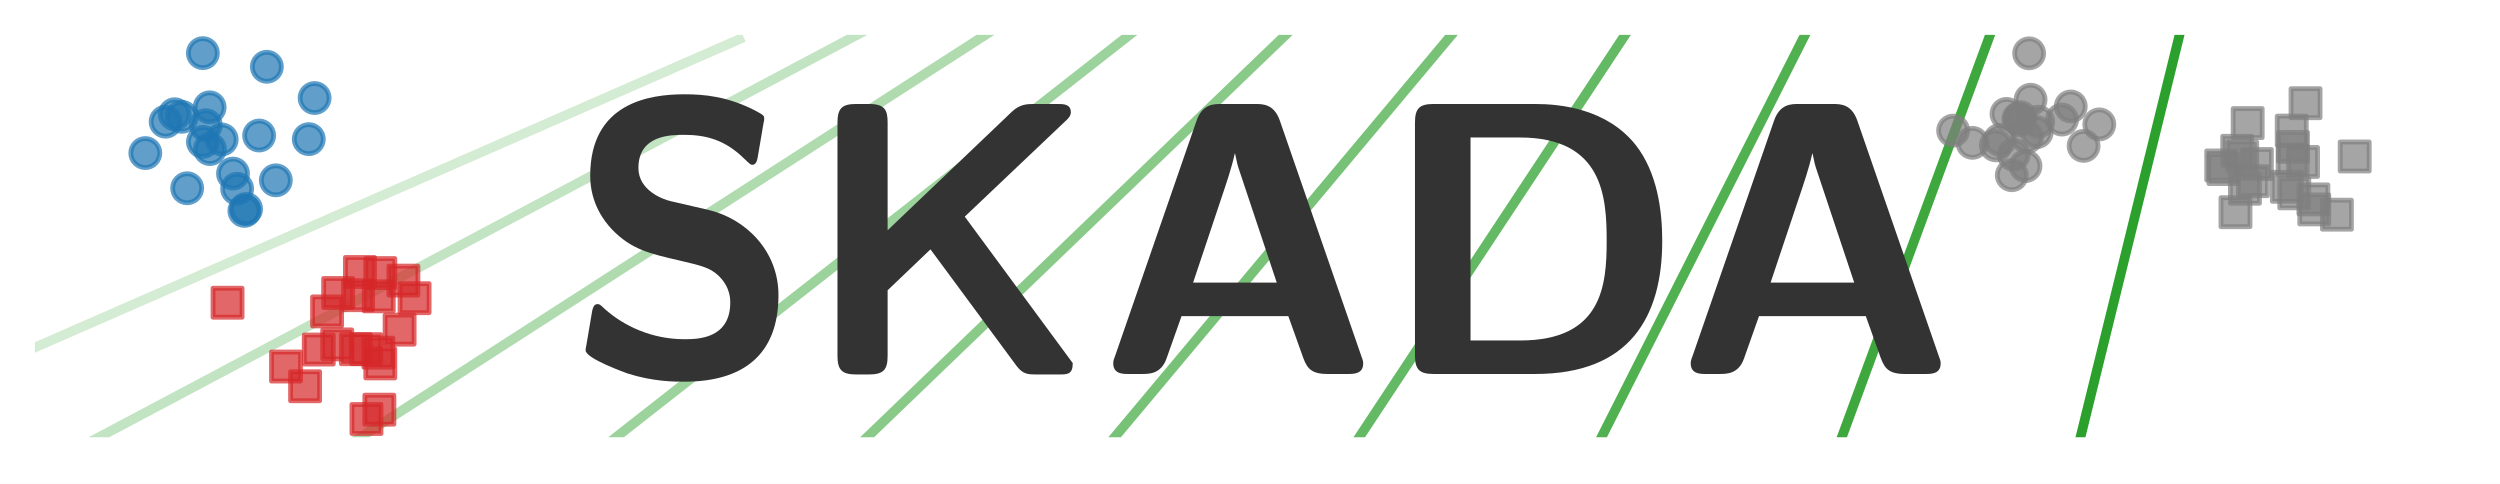
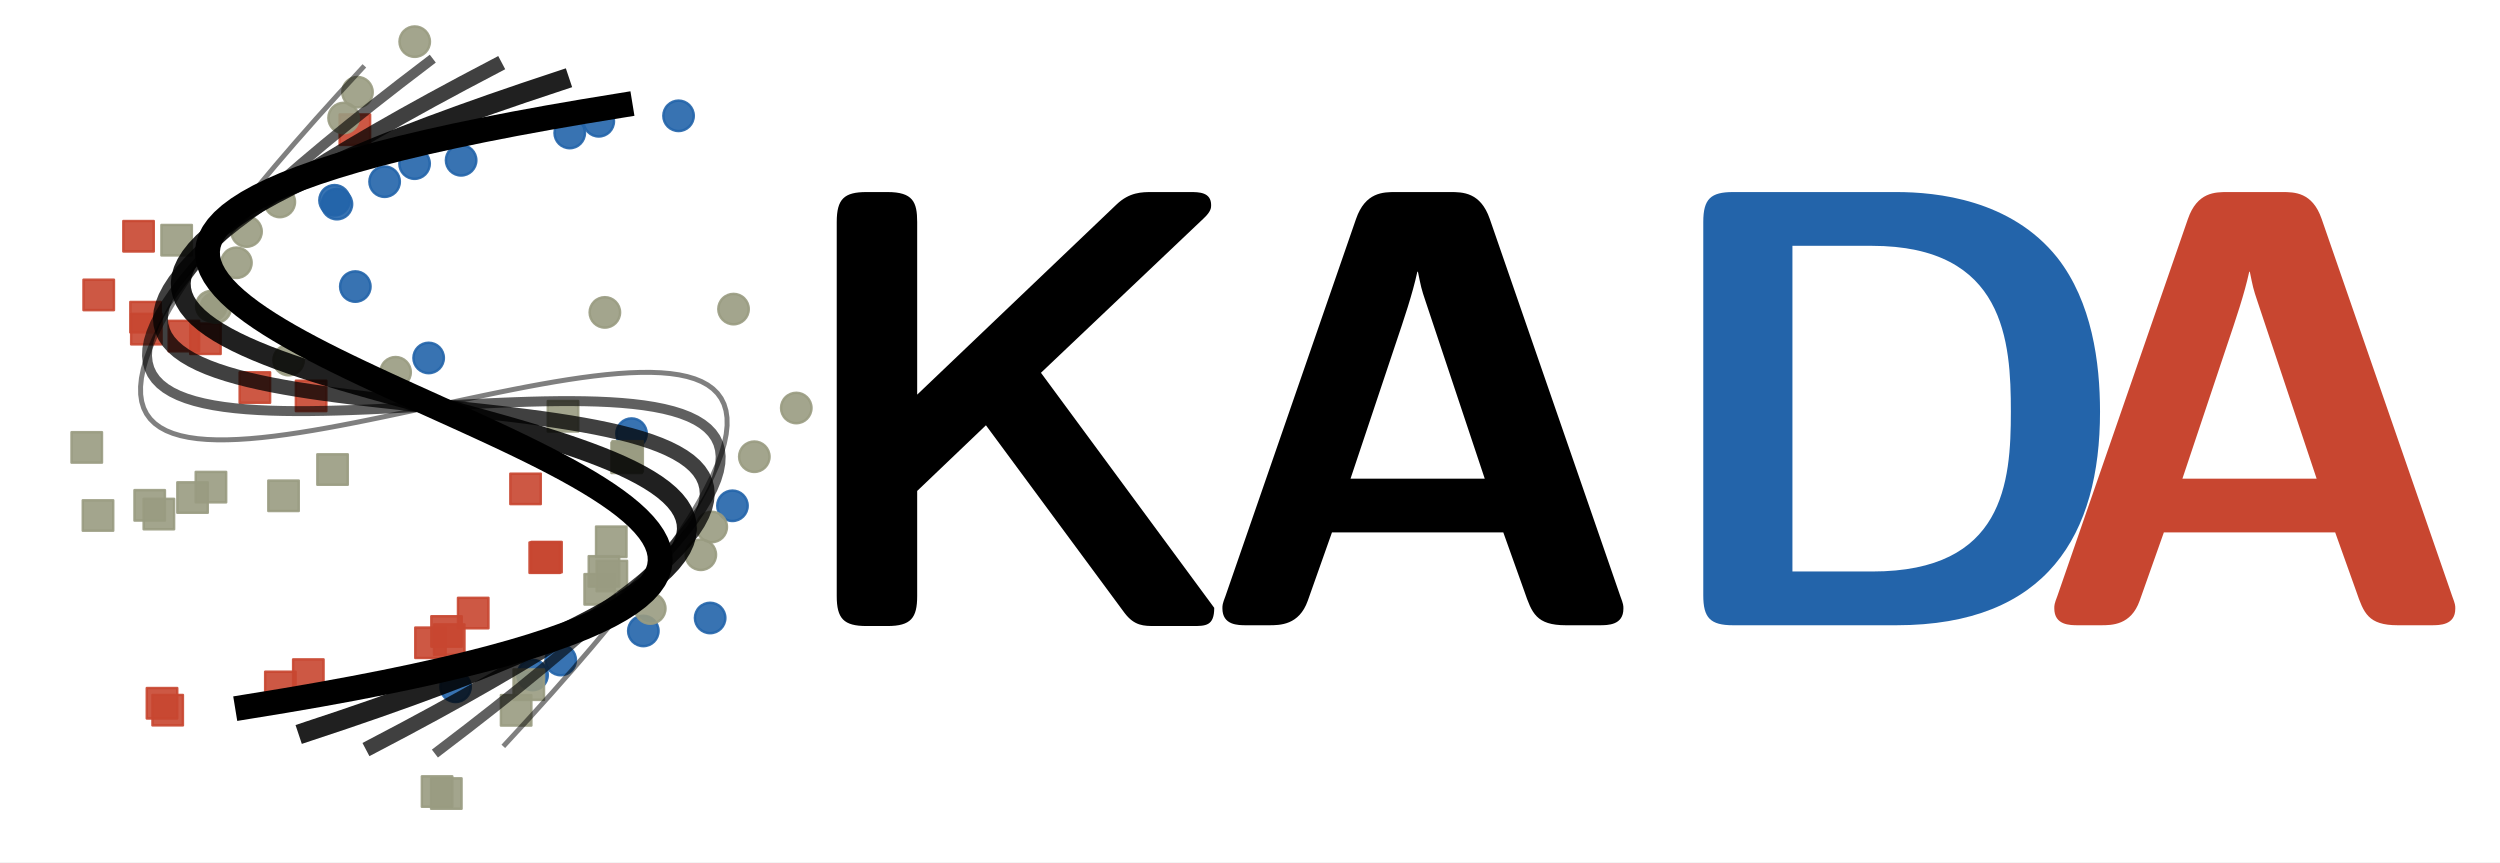
- <svg xmlns="http://www.w3.org/2000/svg" xmlns:xlink="http://www.w3.org/1999/xlink" width="516.6pt" height="99.981pt" viewBox="0 0 516.6 99.981" version="1.1">
+ <svg xmlns="http://www.w3.org/2000/svg" xmlns:xlink="http://www.w3.org/1999/xlink" width="1006.149pt" height="347.04pt" viewBox="0 0 1006.149 347.04" version="1.1">
  <defs>
    <style type="text/css">*{stroke-linejoin: round; stroke-linecap: butt}</style>
  </defs>
  <g id="figure_1">
    <g id="patch_1">
-       <path d="M 0 99.981  L 516.6 99.981  L 516.6 0  L 0 0  z " style="fill: #ffffff" />
+       <path d="M 0 347.04  L 1006.149 347.04  L 1006.149 -0  L 0 -0  z " style="fill: #ffffff" />
    </g>
    <g id="axes_1">
-       <g id="line2d_1">
-         <path d="M -1 75.394  L 152.779 8.109  " clip-path="url(#p224fd3ece6)" style="fill: none; stroke: #2ca02c; stroke-opacity: 0.2; stroke-width: 2; stroke-linecap: square" />
-       </g>
-       <g id="line2d_2">
-         <path d="M 13.978 93.782  L 190.937 -0.138  " clip-path="url(#p224fd3ece6)" style="fill: none; stroke: #2ca02c; stroke-opacity: 0.289; stroke-width: 2; stroke-linecap: square" />
-       </g>
-       <g id="line2d_3">
-         <path d="M 62.431 98.103  L 216.378 -1  " clip-path="url(#p224fd3ece6)" style="fill: none; stroke: #2ca02c; stroke-opacity: 0.378; stroke-width: 2; stroke-linecap: square" />
-       </g>
-       <g id="line2d_4">
-         <path d="M 113.732 100.981  L 243.87 -1  " clip-path="url(#p224fd3ece6)" style="fill: none; stroke: #2ca02c; stroke-opacity: 0.467; stroke-width: 2; stroke-linecap: square" />
-       </g>
-       <g id="line2d_5">
-         <path d="M 168.124 100.981  L 274.213 -1  " clip-path="url(#p224fd3ece6)" style="fill: none; stroke: #2ca02c; stroke-opacity: 0.556; stroke-width: 2; stroke-linecap: square" />
-       </g>
-       <g id="line2d_6">
-         <path d="M 221.426 100.981  L 306.812 -1  " clip-path="url(#p224fd3ece6)" style="fill: none; stroke: #2ca02c; stroke-opacity: 0.644; stroke-width: 2; stroke-linecap: square" />
-       </g>
-       <g id="line2d_7">
-         <path d="M 273.85 100.981  L 341.227 -1  " clip-path="url(#p224fd3ece6)" style="fill: none; stroke: #2ca02c; stroke-opacity: 0.733; stroke-width: 2; stroke-linecap: square" />
-       </g>
-       <g id="line2d_8">
-         <path d="M 325.557 100.981  L 377.125 -1  " clip-path="url(#p224fd3ece6)" style="fill: none; stroke: #2ca02c; stroke-opacity: 0.822; stroke-width: 2; stroke-linecap: square" />
-       </g>
-       <g id="line2d_9">
-         <path d="M 376.671 100.981  L 414.25 -1  " clip-path="url(#p224fd3ece6)" style="fill: none; stroke: #2ca02c; stroke-opacity: 0.911; stroke-width: 2; stroke-linecap: square" />
-       </g>
-       <g id="line2d_10">
-         <path d="M 427.289 100.981  L 452.401 -1  " clip-path="url(#p224fd3ece6)" style="fill: none; stroke: #2ca02c; stroke-width: 2; stroke-linecap: square" />
-       </g>
-       <g id="text_1">
-         <g style="fill: #333333" transform="translate(117.1024 77.27891)scale(0.8 -0.8)">
-           <defs>
-             <path id="CMSSBX10-53" d="M 1728 2867  C 1587 2899 1190 3049 1190 3418  C 1190 3968 1734 3968 1952 3968  C 2310 3968 2630 3884 2944 3574  C 3046 3477 3053 3471 3078 3471  C 3117 3471 3149 3490 3168 3587  L 3264 4152  C 3277 4203 3277 4216 3277 4236  C 3277 4288 3270 4295 3110 4380  C 2656 4608 2278 4641 1952 4641  C 1382 4641 390 4505 390 3290  C 390 2829 627 2531 749 2401  C 1075 2063 1376 1998 1875 1882  C 2234 1798 2374 1765 2515 1635  C 2579 1571 2714 1434 2714 1187  C 2714 577 2163 577 1952 577  C 1414 577 947 795 627 1083  C 550 1159 538 1159 512 1159  C 474 1159 442 1140 422 1042  L 326 476  C 314 424 314 411 314 392  C 314 255 979 21 1011 8  C 1440 -128 1786 -128 1952 -128  C 2912 -128 3514 305 3514 1308  C 3514 2033 2982 2576 2342 2725  L 1728 2867  z " transform="scale(0.015625)" />
-             <path id="CMSSBX10-4b" d="M 2694 2611  L 4378 4209  C 4454 4280 4454 4319 4454 4345  C 4454 4480 4326 4480 4237 4480  L 3846 4480  C 3738 4480 3610 4480 3475 4351  L 1414 2385  L 1414 4170  C 1414 4377 1370 4480 1107 4480  L 890 4480  C 659 4480 582 4409 582 4170  L 582 302  C 582 70 653 -8 890 -8  L 1107 -8  C 1350 -8 1414 76 1414 302  L 1414 1389  L 2125 2068  L 3558 128  C 3661 -8 3757 -8 3878 -8  L 4262 -8  C 4397 -8 4486 -8 4486 180  L 2694 2611  z " transform="scale(0.015625)" />
-             <path id="CMSSBX10-41" d="M 3034 4202  C 2938 4480 2752 4480 2624 4480  L 2061 4480  C 1933 4480 1747 4480 1651 4202  L 301 303  C 269 220 269 207 269 175  C 269 0 429 0 518 0  L 749 0  C 864 0 1062 0 1152 254  L 1402 960  L 3174 960  L 3392 350  C 3469 127 3514 0 3821 0  L 4166 0  C 4256 0 4416 0 4416 172  C 4416 204 4416 217 4384 301  L 3034 4202  z M 2054 2891  C 2150 3176 2234 3422 2285 3656  L 2291 3656  C 2323 3501 2323 3488 2374 3338  L 2982 1516  L 1594 1516  L 2054 2891  z " transform="scale(0.015625)" />
-             <path id="CMSSBX10-44" d="M 890 4480  C 659 4480 582 4409 582 4171  L 582 309  C 582 78 653 0 890 0  L 2579 0  C 4141 0 4685 942 4685 2208  C 4685 2718 4602 3344 4243 3802  C 3763 4403 2995 4480 2579 4480  L 890 4480  z M 1504 556  L 1504 3924  L 2323 3924  C 3706 3924 3763 2930 3763 2208  C 3763 1479 3693 556 2330 556  L 1504 556  z " transform="scale(0.015625)" />
-           </defs>
-           <use xlink:href="#CMSSBX10-53" transform="scale(0.996264)" />
-           <use xlink:href="#CMSSBX10-4b" transform="translate(60.88314 0)scale(0.996264)" />
-           <use xlink:href="#CMSSBX10-41" transform="translate(136.9871 0)scale(0.996264)" />
-           <use xlink:href="#CMSSBX10-44" transform="translate(210.0468 0)scale(0.996264)" />
-           <use xlink:href="#CMSSBX10-41" transform="translate(286.1508 0)scale(0.996264)" />
-         </g>
-       </g>
      <g id="PathCollection_1">
        <defs>
-           <path id="m14b30b8987" d="M 0 3  C 0.796 3 1.559 2.684 2.121 2.121  C 2.684 1.559 3 0.796 3 0  C 3 -0.796 2.684 -1.559 2.121 -2.121  C 1.559 -2.684 0.796 -3 0 -3  C -0.796 -3 -1.559 -2.684 -2.121 -2.121  C -2.684 -1.559 -3 -0.796 -3 0  C -3 0.796 -2.684 1.559 -2.121 2.121  C -1.559 2.684 -0.796 3 0 3  z " style="stroke: #1f77b4; stroke-opacity: 0.7" />
+           <path id="md5d56dd1e6" d="M 0 6.124  C 1.624 6.124 3.182 5.478 4.33 4.33  C 5.478 3.182 6.124 1.624 6.124 0  C 6.124 -1.624 5.478 -3.182 4.33 -4.33  C 3.182 -5.478 1.624 -6.124 0 -6.124  C -1.624 -6.124 -3.182 -5.478 -4.33 -4.33  C -5.478 -3.182 -6.124 -1.624 -6.124 0  C -6.124 1.624 -5.478 3.182 -4.33 4.33  C -3.182 5.478 -1.624 6.124 0 6.124  z " style="stroke: #2364aa; stroke-opacity: 0.9" />
        </defs>
-         <g clip-path="url(#p224fd3ece6)">
-           <use xlink:href="#m14b30b8987" x="53.547" y="28.003" style="fill: #1f77b4; fill-opacity: 0.7; stroke: #1f77b4; stroke-opacity: 0.7" />
-           <use xlink:href="#m14b30b8987" x="55.145" y="13.796" style="fill: #1f77b4; fill-opacity: 0.7; stroke: #1f77b4; stroke-opacity: 0.7" />
-           <use xlink:href="#m14b30b8987" x="45.81" y="28.823" style="fill: #1f77b4; fill-opacity: 0.7; stroke: #1f77b4; stroke-opacity: 0.7" />
-           <use xlink:href="#m14b30b8987" x="65.007" y="20.258" style="fill: #1f77b4; fill-opacity: 0.7; stroke: #1f77b4; stroke-opacity: 0.7" />
-           <use xlink:href="#m14b30b8987" x="43.318" y="22.181" style="fill: #1f77b4; fill-opacity: 0.7; stroke: #1f77b4; stroke-opacity: 0.7" />
-           <use xlink:href="#m14b30b8987" x="43.382" y="30.804" style="fill: #1f77b4; fill-opacity: 0.7; stroke: #1f77b4; stroke-opacity: 0.7" />
-           <use xlink:href="#m14b30b8987" x="50.85" y="43.184" style="fill: #1f77b4; fill-opacity: 0.7; stroke: #1f77b4; stroke-opacity: 0.7" />
-           <use xlink:href="#m14b30b8987" x="30.027" y="31.63" style="fill: #1f77b4; fill-opacity: 0.7; stroke: #1f77b4; stroke-opacity: 0.7" />
-           <use xlink:href="#m14b30b8987" x="37.566" y="24.134" style="fill: #1f77b4; fill-opacity: 0.7; stroke: #1f77b4; stroke-opacity: 0.7" />
-           <use xlink:href="#m14b30b8987" x="38.676" y="38.899" style="fill: #1f77b4; fill-opacity: 0.7; stroke: #1f77b4; stroke-opacity: 0.7" />
-           <use xlink:href="#m14b30b8987" x="63.805" y="28.752" style="fill: #1f77b4; fill-opacity: 0.7; stroke: #1f77b4; stroke-opacity: 0.7" />
-           <use xlink:href="#m14b30b8987" x="49.003" y="39.006" style="fill: #1f77b4; fill-opacity: 0.7; stroke: #1f77b4; stroke-opacity: 0.7" />
-           <use xlink:href="#m14b30b8987" x="42.525" y="25.872" style="fill: #1f77b4; fill-opacity: 0.7; stroke: #1f77b4; stroke-opacity: 0.7" />
-           <use xlink:href="#m14b30b8987" x="36.103" y="23.608" style="fill: #1f77b4; fill-opacity: 0.7; stroke: #1f77b4; stroke-opacity: 0.7" />
-           <use xlink:href="#m14b30b8987" x="41.93" y="29.316" style="fill: #1f77b4; fill-opacity: 0.7; stroke: #1f77b4; stroke-opacity: 0.7" />
-           <use xlink:href="#m14b30b8987" x="41.918" y="10.98" style="fill: #1f77b4; fill-opacity: 0.7; stroke: #1f77b4; stroke-opacity: 0.7" />
-           <use xlink:href="#m14b30b8987" x="48.146" y="35.867" style="fill: #1f77b4; fill-opacity: 0.7; stroke: #1f77b4; stroke-opacity: 0.7" />
-           <use xlink:href="#m14b30b8987" x="56.997" y="37.262" style="fill: #1f77b4; fill-opacity: 0.7; stroke: #1f77b4; stroke-opacity: 0.7" />
-           <use xlink:href="#m14b30b8987" x="50.5" y="43.58" style="fill: #1f77b4; fill-opacity: 0.7; stroke: #1f77b4; stroke-opacity: 0.7" />
-           <use xlink:href="#m14b30b8987" x="34.227" y="25.137" style="fill: #1f77b4; fill-opacity: 0.7; stroke: #1f77b4; stroke-opacity: 0.7" />
+         <g clip-path="url(#pbecadaec3a)">
+           <use xlink:href="#md5d56dd1e6" x="254.164" y="174.51" style="fill: #2364aa; fill-opacity: 0.9; stroke: #2364aa; stroke-opacity: 0.9" />
+           <use xlink:href="#md5d56dd1e6" x="134.634" y="80.598" style="fill: #2364aa; fill-opacity: 0.9; stroke: #2364aa; stroke-opacity: 0.9" />
+           <use xlink:href="#md5d56dd1e6" x="258.913" y="253.927" style="fill: #2364aa; fill-opacity: 0.9; stroke: #2364aa; stroke-opacity: 0.9" />
+           <use xlink:href="#md5d56dd1e6" x="166.848" y="65.862" style="fill: #2364aa; fill-opacity: 0.9; stroke: #2364aa; stroke-opacity: 0.9" />
+           <use xlink:href="#md5d56dd1e6" x="185.576" y="64.515" style="fill: #2364aa; fill-opacity: 0.9; stroke: #2364aa; stroke-opacity: 0.9" />
+           <use xlink:href="#md5d56dd1e6" x="142.999" y="115.324" style="fill: #2364aa; fill-opacity: 0.9; stroke: #2364aa; stroke-opacity: 0.9" />
+           <use xlink:href="#md5d56dd1e6" x="285.797" y="248.71" style="fill: #2364aa; fill-opacity: 0.9; stroke: #2364aa; stroke-opacity: 0.9" />
+           <use xlink:href="#md5d56dd1e6" x="172.512" y="144.06" style="fill: #2364aa; fill-opacity: 0.9; stroke: #2364aa; stroke-opacity: 0.9" />
+           <use xlink:href="#md5d56dd1e6" x="273.09" y="46.608" style="fill: #2364aa; fill-opacity: 0.9; stroke: #2364aa; stroke-opacity: 0.9" />
+           <use xlink:href="#md5d56dd1e6" x="229.292" y="53.529" style="fill: #2364aa; fill-opacity: 0.9; stroke: #2364aa; stroke-opacity: 0.9" />
+           <use xlink:href="#md5d56dd1e6" x="135.593" y="82.145" style="fill: #2364aa; fill-opacity: 0.9; stroke: #2364aa; stroke-opacity: 0.9" />
+           <use xlink:href="#md5d56dd1e6" x="183.348" y="276.416" style="fill: #2364aa; fill-opacity: 0.9; stroke: #2364aa; stroke-opacity: 0.9" />
+           <use xlink:href="#md5d56dd1e6" x="240.973" y="48.814" style="fill: #2364aa; fill-opacity: 0.9; stroke: #2364aa; stroke-opacity: 0.9" />
+           <use xlink:href="#md5d56dd1e6" x="214.335" y="271.657" style="fill: #2364aa; fill-opacity: 0.9; stroke: #2364aa; stroke-opacity: 0.9" />
+           <use xlink:href="#md5d56dd1e6" x="225.659" y="265.64" style="fill: #2364aa; fill-opacity: 0.9; stroke: #2364aa; stroke-opacity: 0.9" />
+           <use xlink:href="#md5d56dd1e6" x="294.781" y="203.558" style="fill: #2364aa; fill-opacity: 0.9; stroke: #2364aa; stroke-opacity: 0.9" />
+           <use xlink:href="#md5d56dd1e6" x="154.789" y="73.12" style="fill: #2364aa; fill-opacity: 0.9; stroke: #2364aa; stroke-opacity: 0.9" />
        </g>
      </g>
      <g id="PathCollection_2">
        <defs>
-           <path id="md4b9a4b185" d="M -3 3  L 3 3  L 3 -3  L -3 -3  z " style="stroke: #d62728; stroke-opacity: 0.7" />
+           <path id="m86bb029860" d="M -6.124 6.124  L 6.124 6.124  L 6.124 -6.124  L -6.124 -6.124  z " style="stroke: #c84630; stroke-opacity: 0.9" />
        </defs>
-         <g clip-path="url(#p224fd3ece6)">
-           <use xlink:href="#md4b9a4b185" x="82.573" y="68.116" style="fill: #d62728; fill-opacity: 0.7; stroke: #d62728; stroke-opacity: 0.7" />
-           <use xlink:href="#md4b9a4b185" x="73.531" y="72.157" style="fill: #d62728; fill-opacity: 0.7; stroke: #d62728; stroke-opacity: 0.7" />
-           <use xlink:href="#md4b9a4b185" x="59.103" y="75.738" style="fill: #d62728; fill-opacity: 0.7; stroke: #d62728; stroke-opacity: 0.7" />
-           <use xlink:href="#md4b9a4b185" x="69.879" y="60.541" style="fill: #d62728; fill-opacity: 0.7; stroke: #d62728; stroke-opacity: 0.7" />
-           <use xlink:href="#md4b9a4b185" x="78.393" y="84.66" style="fill: #d62728; fill-opacity: 0.7; stroke: #d62728; stroke-opacity: 0.7" />
-           <use xlink:href="#md4b9a4b185" x="78.186" y="72.875" style="fill: #d62728; fill-opacity: 0.7; stroke: #d62728; stroke-opacity: 0.7" />
-           <use xlink:href="#md4b9a4b185" x="67.589" y="64.351" style="fill: #d62728; fill-opacity: 0.7; stroke: #d62728; stroke-opacity: 0.7" />
-           <use xlink:href="#md4b9a4b185" x="85.67" y="61.617" style="fill: #d62728; fill-opacity: 0.7; stroke: #d62728; stroke-opacity: 0.7" />
-           <use xlink:href="#md4b9a4b185" x="65.871" y="72.226" style="fill: #d62728; fill-opacity: 0.7; stroke: #d62728; stroke-opacity: 0.7" />
-           <use xlink:href="#md4b9a4b185" x="78.262" y="61.239" style="fill: #d62728; fill-opacity: 0.7; stroke: #d62728; stroke-opacity: 0.7" />
-           <use xlink:href="#md4b9a4b185" x="69.683" y="71.17" style="fill: #d62728; fill-opacity: 0.7; stroke: #d62728; stroke-opacity: 0.7" />
-           <use xlink:href="#md4b9a4b185" x="63.043" y="79.812" style="fill: #d62728; fill-opacity: 0.7; stroke: #d62728; stroke-opacity: 0.7" />
-           <use xlink:href="#md4b9a4b185" x="83.357" y="57.983" style="fill: #d62728; fill-opacity: 0.7; stroke: #d62728; stroke-opacity: 0.7" />
-           <use xlink:href="#md4b9a4b185" x="73.993" y="61" style="fill: #d62728; fill-opacity: 0.7; stroke: #d62728; stroke-opacity: 0.7" />
-           <use xlink:href="#md4b9a4b185" x="78.584" y="75.099" style="fill: #d62728; fill-opacity: 0.7; stroke: #d62728; stroke-opacity: 0.7" />
-           <use xlink:href="#md4b9a4b185" x="78.581" y="56.428" style="fill: #d62728; fill-opacity: 0.7; stroke: #d62728; stroke-opacity: 0.7" />
-           <use xlink:href="#md4b9a4b185" x="74.376" y="56.201" style="fill: #d62728; fill-opacity: 0.7; stroke: #d62728; stroke-opacity: 0.7" />
-           <use xlink:href="#md4b9a4b185" x="47.021" y="62.553" style="fill: #d62728; fill-opacity: 0.7; stroke: #d62728; stroke-opacity: 0.7" />
-           <use xlink:href="#md4b9a4b185" x="75.677" y="72.139" style="fill: #d62728; fill-opacity: 0.7; stroke: #d62728; stroke-opacity: 0.7" />
-           <use xlink:href="#md4b9a4b185" x="75.727" y="86.58" style="fill: #d62728; fill-opacity: 0.7; stroke: #d62728; stroke-opacity: 0.7" />
+         <g clip-path="url(#pbecadaec3a)">
+           <use xlink:href="#m86bb029860" x="74.019" y="135.253" style="fill: #c84630; fill-opacity: 0.9; stroke: #c84630; stroke-opacity: 0.9" />
+           <use xlink:href="#m86bb029860" x="82.676" y="136.339" style="fill: #c84630; fill-opacity: 0.9; stroke: #c84630; stroke-opacity: 0.9" />
+           <use xlink:href="#m86bb029860" x="173.254" y="258.686" style="fill: #c84630; fill-opacity: 0.9; stroke: #c84630; stroke-opacity: 0.9" />
+           <use xlink:href="#m86bb029860" x="219.944" y="224.227" style="fill: #c84630; fill-opacity: 0.9; stroke: #c84630; stroke-opacity: 0.9" />
+           <use xlink:href="#m86bb029860" x="55.758" y="95.08" style="fill: #c84630; fill-opacity: 0.9; stroke: #c84630; stroke-opacity: 0.9" />
+           <use xlink:href="#m86bb029860" x="65.202" y="283.034" style="fill: #c84630; fill-opacity: 0.9; stroke: #c84630; stroke-opacity: 0.9" />
+           <use xlink:href="#m86bb029860" x="112.842" y="276.467" style="fill: #c84630; fill-opacity: 0.9; stroke: #c84630; stroke-opacity: 0.9" />
+           <use xlink:href="#m86bb029860" x="211.513" y="196.759" style="fill: #c84630; fill-opacity: 0.9; stroke: #c84630; stroke-opacity: 0.9" />
+           <use xlink:href="#m86bb029860" x="39.728" y="118.694" style="fill: #c84630; fill-opacity: 0.9; stroke: #c84630; stroke-opacity: 0.9" />
+           <use xlink:href="#m86bb029860" x="219.236" y="224.439" style="fill: #c84630; fill-opacity: 0.9; stroke: #c84630; stroke-opacity: 0.9" />
+           <use xlink:href="#m86bb029860" x="102.577" y="155.968" style="fill: #c84630; fill-opacity: 0.9; stroke: #c84630; stroke-opacity: 0.9" />
+           <use xlink:href="#m86bb029860" x="58.575" y="127.648" style="fill: #c84630; fill-opacity: 0.9; stroke: #c84630; stroke-opacity: 0.9" />
+           <use xlink:href="#m86bb029860" x="190.448" y="246.728" style="fill: #c84630; fill-opacity: 0.9; stroke: #c84630; stroke-opacity: 0.9" />
+           <use xlink:href="#m86bb029860" x="179.714" y="254.139" style="fill: #c84630; fill-opacity: 0.9; stroke: #c84630; stroke-opacity: 0.9" />
+           <use xlink:href="#m86bb029860" x="180.806" y="257.421" style="fill: #c84630; fill-opacity: 0.9; stroke: #c84630; stroke-opacity: 0.9" />
+           <use xlink:href="#m86bb029860" x="58.912" y="132.472" style="fill: #c84630; fill-opacity: 0.9; stroke: #c84630; stroke-opacity: 0.9" />
+           <use xlink:href="#m86bb029860" x="125.205" y="159.332" style="fill: #c84630; fill-opacity: 0.9; stroke: #c84630; stroke-opacity: 0.9" />
+           <use xlink:href="#m86bb029860" x="67.484" y="285.813" style="fill: #c84630; fill-opacity: 0.9; stroke: #c84630; stroke-opacity: 0.9" />
+           <use xlink:href="#m86bb029860" x="142.823" y="52.191" style="fill: #c84630; fill-opacity: 0.9; stroke: #c84630; stroke-opacity: 0.9" />
+           <use xlink:href="#m86bb029860" x="124.094" y="271.5" style="fill: #c84630; fill-opacity: 0.9; stroke: #c84630; stroke-opacity: 0.9" />
        </g>
      </g>
      <g id="PathCollection_3">
        <defs>
-           <path id="m0ba201cff5" d="M 0 3  C 0.796 3 1.559 2.684 2.121 2.121  C 2.684 1.559 3 0.796 3 0  C 3 -0.796 2.684 -1.559 2.121 -2.121  C 1.559 -2.684 0.796 -3 0 -3  C -0.796 -3 -1.559 -2.684 -2.121 -2.121  C -2.684 -1.559 -3 -0.796 -3 0  C -3 0.796 -2.684 1.559 -2.121 2.121  C -1.559 2.684 -0.796 3 0 3  z " style="stroke: #7f7f7f; stroke-opacity: 0.7" />
+           <path id="m1cfdd8d865" d="M 0 6.124  C 1.624 6.124 3.182 5.478 4.33 4.33  C 5.478 3.182 6.124 1.624 6.124 0  C 6.124 -1.624 5.478 -3.182 4.33 -4.33  C 3.182 -5.478 1.624 -6.124 0 -6.124  C -1.624 -6.124 -3.182 -5.478 -4.33 -4.33  C -5.478 -3.182 -6.124 -1.624 -6.124 0  C -6.124 1.624 -5.478 3.182 -4.33 4.33  C -3.182 5.478 -1.624 6.124 0 6.124  z " style="stroke: #999c81; stroke-opacity: 0.9" />
        </defs>
-         <g clip-path="url(#p224fd3ece6)">
-           <use xlink:href="#m0ba201cff5" x="417.08" y="24.53" style="fill: #7f7f7f; fill-opacity: 0.7; stroke: #7f7f7f; stroke-opacity: 0.7" />
-           <use xlink:href="#m0ba201cff5" x="430.559" y="30.145" style="fill: #7f7f7f; fill-opacity: 0.7; stroke: #7f7f7f; stroke-opacity: 0.7" />
-           <use xlink:href="#m0ba201cff5" x="412.405" y="30.039" style="fill: #7f7f7f; fill-opacity: 0.7; stroke: #7f7f7f; stroke-opacity: 0.7" />
-           <use xlink:href="#m0ba201cff5" x="426.093" y="24.712" style="fill: #7f7f7f; fill-opacity: 0.7; stroke: #7f7f7f; stroke-opacity: 0.7" />
-           <use xlink:href="#m0ba201cff5" x="414.618" y="23.529" style="fill: #7f7f7f; fill-opacity: 0.7; stroke: #7f7f7f; stroke-opacity: 0.7" />
-           <use xlink:href="#m0ba201cff5" x="419.595" y="20.608" style="fill: #7f7f7f; fill-opacity: 0.7; stroke: #7f7f7f; stroke-opacity: 0.7" />
-           <use xlink:href="#m0ba201cff5" x="413.25" y="28.923" style="fill: #7f7f7f; fill-opacity: 0.7; stroke: #7f7f7f; stroke-opacity: 0.7" />
-           <use xlink:href="#m0ba201cff5" x="415.711" y="36.208" style="fill: #7f7f7f; fill-opacity: 0.7; stroke: #7f7f7f; stroke-opacity: 0.7" />
-           <use xlink:href="#m0ba201cff5" x="421.176" y="25.147" style="fill: #7f7f7f; fill-opacity: 0.7; stroke: #7f7f7f; stroke-opacity: 0.7" />
-           <use xlink:href="#m0ba201cff5" x="418.865" y="28.326" style="fill: #7f7f7f; fill-opacity: 0.7; stroke: #7f7f7f; stroke-opacity: 0.7" />
-           <use xlink:href="#m0ba201cff5" x="407.587" y="29.519" style="fill: #7f7f7f; fill-opacity: 0.7; stroke: #7f7f7f; stroke-opacity: 0.7" />
-           <use xlink:href="#m0ba201cff5" x="416.103" y="31.967" style="fill: #7f7f7f; fill-opacity: 0.7; stroke: #7f7f7f; stroke-opacity: 0.7" />
-           <use xlink:href="#m0ba201cff5" x="417.544" y="24.229" style="fill: #7f7f7f; fill-opacity: 0.7; stroke: #7f7f7f; stroke-opacity: 0.7" />
-           <use xlink:href="#m0ba201cff5" x="433.801" y="25.701" style="fill: #7f7f7f; fill-opacity: 0.7; stroke: #7f7f7f; stroke-opacity: 0.7" />
-           <use xlink:href="#m0ba201cff5" x="420.87" y="27.299" style="fill: #7f7f7f; fill-opacity: 0.7; stroke: #7f7f7f; stroke-opacity: 0.7" />
-           <use xlink:href="#m0ba201cff5" x="403.589" y="26.991" style="fill: #7f7f7f; fill-opacity: 0.7; stroke: #7f7f7f; stroke-opacity: 0.7" />
-           <use xlink:href="#m0ba201cff5" x="419.303" y="11.021" style="fill: #7f7f7f; fill-opacity: 0.7; stroke: #7f7f7f; stroke-opacity: 0.7" />
-           <use xlink:href="#m0ba201cff5" x="417.297" y="24.887" style="fill: #7f7f7f; fill-opacity: 0.7; stroke: #7f7f7f; stroke-opacity: 0.7" />
-           <use xlink:href="#m0ba201cff5" x="418.549" y="34.317" style="fill: #7f7f7f; fill-opacity: 0.7; stroke: #7f7f7f; stroke-opacity: 0.7" />
-           <use xlink:href="#m0ba201cff5" x="427.899" y="21.998" style="fill: #7f7f7f; fill-opacity: 0.7; stroke: #7f7f7f; stroke-opacity: 0.7" />
+         <g clip-path="url(#pbecadaec3a)">
+           <use xlink:href="#m1cfdd8d865" x="243.428" y="125.727" style="fill: #999c81; fill-opacity: 0.9; stroke: #999c81; stroke-opacity: 0.9" />
+           <use xlink:href="#m1cfdd8d865" x="85.029" y="123.183" style="fill: #999c81; fill-opacity: 0.9; stroke: #999c81; stroke-opacity: 0.9" />
+           <use xlink:href="#m1cfdd8d865" x="303.583" y="183.807" style="fill: #999c81; fill-opacity: 0.9; stroke: #999c81; stroke-opacity: 0.9" />
+           <use xlink:href="#m1cfdd8d865" x="99.22" y="93.192" style="fill: #999c81; fill-opacity: 0.9; stroke: #999c81; stroke-opacity: 0.9" />
+           <use xlink:href="#m1cfdd8d865" x="112.608" y="81.286" style="fill: #999c81; fill-opacity: 0.9; stroke: #999c81; stroke-opacity: 0.9" />
+           <use xlink:href="#m1cfdd8d865" x="116.15" y="144.928" style="fill: #999c81; fill-opacity: 0.9; stroke: #999c81; stroke-opacity: 0.9" />
+           <use xlink:href="#m1cfdd8d865" x="320.464" y="164.201" style="fill: #999c81; fill-opacity: 0.9; stroke: #999c81; stroke-opacity: 0.9" />
+           <use xlink:href="#m1cfdd8d865" x="159.209" y="149.806" style="fill: #999c81; fill-opacity: 0.9; stroke: #999c81; stroke-opacity: 0.9" />
+           <use xlink:href="#m1cfdd8d865" x="166.903" y="16.76" style="fill: #999c81; fill-opacity: 0.9; stroke: #999c81; stroke-opacity: 0.9" />
+           <use xlink:href="#m1cfdd8d865" x="138.278" y="47.49" style="fill: #999c81; fill-opacity: 0.9; stroke: #999c81; stroke-opacity: 0.9" />
+           <use xlink:href="#m1cfdd8d865" x="86.865" y="123.811" style="fill: #999c81; fill-opacity: 0.9; stroke: #999c81; stroke-opacity: 0.9" />
+           <use xlink:href="#m1cfdd8d865" x="261.702" y="244.906" style="fill: #999c81; fill-opacity: 0.9; stroke: #999c81; stroke-opacity: 0.9" />
+           <use xlink:href="#m1cfdd8d865" x="143.87" y="37.096" style="fill: #999c81; fill-opacity: 0.9; stroke: #999c81; stroke-opacity: 0.9" />
+           <use xlink:href="#m1cfdd8d865" x="282.052" y="223.269" style="fill: #999c81; fill-opacity: 0.9; stroke: #999c81; stroke-opacity: 0.9" />
+           <use xlink:href="#m1cfdd8d865" x="286.445" y="212.086" style="fill: #999c81; fill-opacity: 0.9; stroke: #999c81; stroke-opacity: 0.9" />
+           <use xlink:href="#m1cfdd8d865" x="295.214" y="124.397" style="fill: #999c81; fill-opacity: 0.9; stroke: #999c81; stroke-opacity: 0.9" />
+           <use xlink:href="#m1cfdd8d865" x="95.147" y="105.753" style="fill: #999c81; fill-opacity: 0.9; stroke: #999c81; stroke-opacity: 0.9" />
        </g>
      </g>
      <g id="PathCollection_4">
        <defs>
-           <path id="m9da4df0f3c" d="M -3 3  L 3 3  L 3 -3  L -3 -3  z " style="stroke: #7f7f7f; stroke-opacity: 0.7" />
+           <path id="mea5102528f" d="M -6.124 6.124  L 6.124 6.124  L 6.124 -6.124  L -6.124 -6.124  z " style="stroke: #999c81; stroke-opacity: 0.9" />
        </defs>
-         <g clip-path="url(#p224fd3ece6)">
-           <use xlink:href="#m9da4df0f3c" x="478.039" y="41.206" style="fill: #7f7f7f; fill-opacity: 0.7; stroke: #7f7f7f; stroke-opacity: 0.7" />
-           <use xlink:href="#m9da4df0f3c" x="482.897" y="44.365" style="fill: #7f7f7f; fill-opacity: 0.7; stroke: #7f7f7f; stroke-opacity: 0.7" />
-           <use xlink:href="#m9da4df0f3c" x="476.418" y="21.323" style="fill: #7f7f7f; fill-opacity: 0.7; stroke: #7f7f7f; stroke-opacity: 0.7" />
-           <use xlink:href="#m9da4df0f3c" x="463.893" y="39.006" style="fill: #7f7f7f; fill-opacity: 0.7; stroke: #7f7f7f; stroke-opacity: 0.7" />
-           <use xlink:href="#m9da4df0f3c" x="472.55" y="38.603" style="fill: #7f7f7f; fill-opacity: 0.7; stroke: #7f7f7f; stroke-opacity: 0.7" />
-           <use xlink:href="#m9da4df0f3c" x="459.446" y="34.933" style="fill: #7f7f7f; fill-opacity: 0.7; stroke: #7f7f7f; stroke-opacity: 0.7" />
-           <use xlink:href="#m9da4df0f3c" x="463.324" y="32.336" style="fill: #7f7f7f; fill-opacity: 0.7; stroke: #7f7f7f; stroke-opacity: 0.7" />
-           <use xlink:href="#m9da4df0f3c" x="464.458" y="25.432" style="fill: #7f7f7f; fill-opacity: 0.7; stroke: #7f7f7f; stroke-opacity: 0.7" />
-           <use xlink:href="#m9da4df0f3c" x="465.539" y="37.439" style="fill: #7f7f7f; fill-opacity: 0.7; stroke: #7f7f7f; stroke-opacity: 0.7" />
-           <use xlink:href="#m9da4df0f3c" x="478.218" y="43.268" style="fill: #7f7f7f; fill-opacity: 0.7; stroke: #7f7f7f; stroke-opacity: 0.7" />
-           <use xlink:href="#m9da4df0f3c" x="473.564" y="26.989" style="fill: #7f7f7f; fill-opacity: 0.7; stroke: #7f7f7f; stroke-opacity: 0.7" />
-           <use xlink:href="#m9da4df0f3c" x="458.995" y="34.189" style="fill: #7f7f7f; fill-opacity: 0.7; stroke: #7f7f7f; stroke-opacity: 0.7" />
-           <use xlink:href="#m9da4df0f3c" x="473.822" y="30.358" style="fill: #7f7f7f; fill-opacity: 0.7; stroke: #7f7f7f; stroke-opacity: 0.7" />
-           <use xlink:href="#m9da4df0f3c" x="461.937" y="43.843" style="fill: #7f7f7f; fill-opacity: 0.7; stroke: #7f7f7f; stroke-opacity: 0.7" />
-           <use xlink:href="#m9da4df0f3c" x="475.903" y="33.468" style="fill: #7f7f7f; fill-opacity: 0.7; stroke: #7f7f7f; stroke-opacity: 0.7" />
-           <use xlink:href="#m9da4df0f3c" x="473.747" y="33.151" style="fill: #7f7f7f; fill-opacity: 0.7; stroke: #7f7f7f; stroke-opacity: 0.7" />
-           <use xlink:href="#m9da4df0f3c" x="466.359" y="33.884" style="fill: #7f7f7f; fill-opacity: 0.7; stroke: #7f7f7f; stroke-opacity: 0.7" />
-           <use xlink:href="#m9da4df0f3c" x="474.085" y="39.955" style="fill: #7f7f7f; fill-opacity: 0.7; stroke: #7f7f7f; stroke-opacity: 0.7" />
-           <use xlink:href="#m9da4df0f3c" x="486.573" y="32.334" style="fill: #7f7f7f; fill-opacity: 0.7; stroke: #7f7f7f; stroke-opacity: 0.7" />
-           <use xlink:href="#m9da4df0f3c" x="462.299" y="31.162" style="fill: #7f7f7f; fill-opacity: 0.7; stroke: #7f7f7f; stroke-opacity: 0.7" />
+         <g clip-path="url(#pbecadaec3a)">
+           <use xlink:href="#mea5102528f" x="77.491" y="200.243" style="fill: #999c81; fill-opacity: 0.9; stroke: #999c81; stroke-opacity: 0.9" />
+           <use xlink:href="#mea5102528f" x="84.895" y="196.049" style="fill: #999c81; fill-opacity: 0.9; stroke: #999c81; stroke-opacity: 0.9" />
+           <use xlink:href="#mea5102528f" x="241.352" y="237.184" style="fill: #999c81; fill-opacity: 0.9; stroke: #999c81; stroke-opacity: 0.9" />
+           <use xlink:href="#mea5102528f" x="252.595" y="183.68" style="fill: #999c81; fill-opacity: 0.9; stroke: #999c81; stroke-opacity: 0.9" />
+           <use xlink:href="#mea5102528f" x="34.913" y="180.07" style="fill: #999c81; fill-opacity: 0.9; stroke: #999c81; stroke-opacity: 0.9" />
+           <use xlink:href="#mea5102528f" x="175.906" y="318.569" style="fill: #999c81; fill-opacity: 0.9; stroke: #999c81; stroke-opacity: 0.9" />
+           <use xlink:href="#mea5102528f" x="207.728" y="285.879" style="fill: #999c81; fill-opacity: 0.9; stroke: #999c81; stroke-opacity: 0.9" />
+           <use xlink:href="#mea5102528f" x="226.589" y="167.532" style="fill: #999c81; fill-opacity: 0.9; stroke: #999c81; stroke-opacity: 0.9" />
+           <use xlink:href="#mea5102528f" x="39.438" y="207.467" style="fill: #999c81; fill-opacity: 0.9; stroke: #999c81; stroke-opacity: 0.9" />
+           <use xlink:href="#mea5102528f" x="252.203" y="184.253" style="fill: #999c81; fill-opacity: 0.9; stroke: #999c81; stroke-opacity: 0.9" />
+           <use xlink:href="#mea5102528f" x="114.11" y="199.532" style="fill: #999c81; fill-opacity: 0.9; stroke: #999c81; stroke-opacity: 0.9" />
+           <use xlink:href="#mea5102528f" x="60.248" y="203.384" style="fill: #999c81; fill-opacity: 0.9; stroke: #999c81; stroke-opacity: 0.9" />
+           <use xlink:href="#mea5102528f" x="246.012" y="218.041" style="fill: #999c81; fill-opacity: 0.9; stroke: #999c81; stroke-opacity: 0.9" />
+           <use xlink:href="#mea5102528f" x="243.064" y="229.95" style="fill: #999c81; fill-opacity: 0.9; stroke: #999c81; stroke-opacity: 0.9" />
+           <use xlink:href="#mea5102528f" x="246.236" y="231.83" style="fill: #999c81; fill-opacity: 0.9; stroke: #999c81; stroke-opacity: 0.9" />
+           <use xlink:href="#mea5102528f" x="63.939" y="206.883" style="fill: #999c81; fill-opacity: 0.9; stroke: #999c81; stroke-opacity: 0.9" />
+           <use xlink:href="#mea5102528f" x="133.838" y="188.971" style="fill: #999c81; fill-opacity: 0.9; stroke: #999c81; stroke-opacity: 0.9" />
+           <use xlink:href="#mea5102528f" x="179.632" y="319.373" style="fill: #999c81; fill-opacity: 0.9; stroke: #999c81; stroke-opacity: 0.9" />
+           <use xlink:href="#mea5102528f" x="71.086" y="96.668" style="fill: #999c81; fill-opacity: 0.9; stroke: #999c81; stroke-opacity: 0.9" />
+           <use xlink:href="#mea5102528f" x="212.812" y="275.542" style="fill: #999c81; fill-opacity: 0.9; stroke: #999c81; stroke-opacity: 0.9" />
+         </g>
+       </g>
+       <g id="line2d_1">
+         <path d="M 99.605 284.4  L 114.555 281.956  L 128.682 279.513  L 142.004 277.069  L 154.538 274.625  L 166.299 272.182  L 177.306 269.738  L 187.575 267.295  L 197.124 264.851  L 205.968 262.407  L 214.126 259.964  L 221.613 257.52  L 228.448 255.076  L 234.647 252.633  L 240.227 250.189  L 245.204 247.745  L 249.597 245.302  L 253.421 242.858  L 256.695 240.415  L 259.434 237.971  L 261.655 235.527  L 263.377 233.084  L 264.615 230.64  L 265.386 228.196  L 265.709 225.753  L 265.598 223.309  L 265.073 220.865  L 264.148 218.422  L 262.842 215.978  L 261.172 213.535  L 259.154 211.091  L 256.805 208.647  L 254.142 206.204  L 251.182 203.76  L 247.943 201.316  L 244.441 198.873  L 240.693 196.429  L 236.716 193.985  L 232.526 191.542  L 228.142 189.098  L 223.58 186.655  L 218.857 184.211  L 213.989 181.767  L 208.995 179.324  L 203.89 176.88  L 198.692 174.436  L 193.417 171.993  L 188.083 169.549  L 182.707 167.105  L 177.305 164.662  L 171.895 162.218  L 166.493 159.775  L 161.117 157.331  L 155.783 154.887  L 150.508 152.444  L 145.31 150  L 140.205 147.556  L 135.211 145.113  L 130.343 142.669  L 125.62 140.225  L 121.058 137.782  L 116.674 135.338  L 112.484 132.895  L 108.507 130.451  L 104.759 128.007  L 101.257 125.564  L 98.018 123.12  L 95.058 120.676  L 92.395 118.233  L 90.046 115.789  L 88.028 113.345  L 86.358 110.902  L 85.052 108.458  L 84.127 106.015  L 83.602 103.571  L 83.491 101.127  L 83.814 98.684  L 84.585 96.24  L 85.823 93.796  L 87.545 91.353  L 89.766 88.909  L 92.505 86.465  L 95.779 84.022  L 99.603 81.578  L 103.996 79.135  L 108.973 76.691  L 114.553 74.247  L 120.752 71.804  L 127.587 69.36  L 135.074 66.916  L 143.232 64.473  L 152.076 62.029  L 161.625 59.585  L 171.894 57.142  L 182.901 54.698  L 194.662 52.255  L 207.196 49.811  L 220.518 47.367  L 234.645 44.924  L 249.595 42.48  " clip-path="url(#pbecadaec3a)" style="fill: none; stroke: #000000; stroke-width: 10; stroke-linecap: square" />
+       </g>
+       <g id="line2d_2">
+         <path d="M 123.999 294.325  L 138.252 289.574  L 151.695 284.951  L 164.345 280.455  L 176.218 276.083  L 187.331 271.832  L 197.701 267.699  L 207.344 263.682  L 216.278 259.778  L 224.518 255.984  L 232.082 252.298  L 238.986 248.717  L 245.248 245.238  L 250.882 241.86  L 255.908 238.578  L 260.34 235.391  L 264.196 232.295  L 267.492 229.289  L 270.246 226.369  L 272.474 223.533  L 274.192 220.778  L 275.417 218.102  L 276.167 215.501  L 276.457 212.973  L 276.304 210.516  L 275.726 208.127  L 274.738 205.803  L 273.358 203.541  L 271.602 201.34  L 269.487 199.195  L 267.03 197.105  L 264.247 195.067  L 261.155 193.078  L 257.771 191.136  L 254.111 189.238  L 250.192 187.38  L 246.031 185.562  L 241.644 183.779  L 237.049 182.029  L 232.262 180.311  L 227.299 178.62  L 222.178 176.954  L 216.914 175.311  L 211.526 173.688  L 206.029 172.082  L 200.44 170.491  L 194.775 168.911  L 189.053 167.342  L 183.288 165.778  L 177.499 164.219  L 171.701 162.661  L 165.912 161.102  L 160.147 159.538  L 154.425 157.969  L 148.76 156.389  L 143.171 154.798  L 137.674 153.192  L 132.286 151.569  L 127.022 149.926  L 121.901 148.26  L 116.938 146.569  L 112.151 144.851  L 107.556 143.101  L 103.169 141.318  L 99.008 139.5  L 95.089 137.642  L 91.429 135.744  L 88.045 133.802  L 84.953 131.813  L 82.17 129.775  L 79.713 127.685  L 77.598 125.54  L 75.842 123.339  L 74.462 121.077  L 73.474 118.753  L 72.896 116.364  L 72.743 113.907  L 73.033 111.379  L 73.783 108.778  L 75.008 106.102  L 76.726 103.347  L 78.954 100.511  L 81.708 97.591  L 85.004 94.585  L 88.86 91.489  L 93.292 88.302  L 98.318 85.02  L 103.952 81.642  L 110.214 78.163  L 117.118 74.582  L 124.682 70.896  L 132.922 67.102  L 141.856 63.198  L 151.499 59.181  L 161.869 55.048  L 172.982 50.797  L 184.855 46.425  L 197.505 41.929  L 210.948 37.306  L 225.201 32.555  " clip-path="url(#pbecadaec3a)" style="fill: none; stroke: #000000; stroke-opacity: 0.875; stroke-width: 8; stroke-linecap: square" />
+       </g>
+       <g id="line2d_3">
+         <path d="M 149.931 300.273  L 163.054 293.358  L 175.404 286.698  L 186.997 280.286  L 197.85 274.118  L 207.976 268.188  L 217.394 262.492  L 226.119 257.023  L 234.166 251.777  L 241.552 246.749  L 248.292 241.932  L 254.403 237.323  L 259.9 232.915  L 264.8 228.704  L 269.118 224.684  L 272.87 220.85  L 276.072 217.197  L 278.741 213.719  L 280.891 210.412  L 282.54 207.269  L 283.702 204.287  L 284.394 201.459  L 284.633 198.78  L 284.432 196.245  L 283.81 193.849  L 282.781 191.587  L 281.361 189.453  L 279.568 187.443  L 277.415 185.55  L 274.92 183.77  L 272.098 182.097  L 268.965 180.526  L 265.538 179.052  L 261.832 177.67  L 257.862 176.375  L 253.646 175.161  L 249.199 174.022  L 244.536 172.955  L 239.674 171.952  L 234.629 171.01  L 229.417 170.124  L 224.053 169.286  L 218.554 168.494  L 212.935 167.74  L 207.213 167.021  L 201.403 166.331  L 195.521 165.664  L 189.583 165.015  L 183.606 164.38  L 177.605 163.752  L 171.595 163.128  L 165.594 162.5  L 159.617 161.865  L 153.679 161.216  L 147.797 160.549  L 141.987 159.859  L 136.265 159.14  L 130.646 158.386  L 125.147 157.594  L 119.783 156.756  L 114.571 155.87  L 109.526 154.928  L 104.664 153.925  L 100.001 152.858  L 95.554 151.719  L 91.338 150.505  L 87.368 149.21  L 83.662 147.828  L 80.235 146.354  L 77.102 144.783  L 74.28 143.11  L 71.785 141.33  L 69.632 139.437  L 67.839 137.427  L 66.419 135.293  L 65.39 133.031  L 64.768 130.635  L 64.567 128.1  L 64.806 125.421  L 65.498 122.593  L 66.66 119.611  L 68.309 116.468  L 70.459 113.161  L 73.128 109.683  L 76.33 106.03  L 80.082 102.196  L 84.4 98.176  L 89.3 93.965  L 94.797 89.557  L 100.908 84.948  L 107.648 80.131  L 115.034 75.103  L 123.081 69.857  L 131.806 64.388  L 141.224 58.692  L 151.35 52.762  L 162.203 46.594  L 173.796 40.182  L 186.146 33.522  L 199.269 26.607  " clip-path="url(#pbecadaec3a)" style="fill: none; stroke: #000000; stroke-opacity: 0.75; stroke-width: 6; stroke-linecap: square" />
+       </g>
+       <g id="line2d_4">
+         <path d="M 176.612 302.063  L 188.207 293.195  L 199.089 284.699  L 209.273 276.566  L 218.774 268.79  L 227.608 261.362  L 235.787 254.275  L 243.328 247.521  L 250.244 241.092  L 256.551 234.982  L 262.263 229.182  L 267.395 223.684  L 271.961 218.481  L 275.977 213.565  L 279.456 208.929  L 282.414 204.565  L 284.866 200.465  L 286.825 196.621  L 288.307 193.027  L 289.326 189.674  L 289.898 186.554  L 290.036 183.66  L 289.755 180.985  L 289.071 178.52  L 287.997 176.259  L 286.549 174.192  L 284.741 172.313  L 282.587 170.614  L 280.104 169.088  L 277.304 167.726  L 274.204 166.521  L 270.817 165.466  L 267.158 164.552  L 263.242 163.773  L 259.084 163.119  L 254.698 162.585  L 250.1 162.161  L 245.303 161.841  L 240.322 161.617  L 235.173 161.48  L 229.869 161.424  L 224.426 161.441  L 218.858 161.523  L 213.179 161.663  L 207.406 161.852  L 201.551 162.083  L 195.631 162.349  L 189.659 162.641  L 183.65 162.953  L 177.619 163.276  L 171.581 163.604  L 165.55 163.927  L 159.541 164.239  L 153.569 164.531  L 147.649 164.797  L 141.794 165.028  L 136.021 165.217  L 130.342 165.357  L 124.774 165.439  L 119.331 165.456  L 114.027 165.4  L 108.878 165.263  L 103.897 165.039  L 99.1 164.719  L 94.502 164.295  L 90.116 163.761  L 85.958 163.107  L 82.042 162.328  L 78.383 161.414  L 74.996 160.359  L 71.896 159.154  L 69.096 157.792  L 66.613 156.266  L 64.459 154.567  L 62.651 152.688  L 61.203 150.621  L 60.129 148.36  L 59.445 145.895  L 59.164 143.22  L 59.302 140.326  L 59.874 137.206  L 60.893 133.853  L 62.375 130.259  L 64.334 126.415  L 66.786 122.315  L 69.744 117.951  L 73.223 113.315  L 77.239 108.399  L 81.805 103.196  L 86.937 97.698  L 92.649 91.898  L 98.956 85.788  L 105.872 79.359  L 113.413 72.605  L 121.592 65.518  L 130.426 58.09  L 139.927 50.314  L 150.111 42.181  L 160.993 33.685  L 172.588 24.817  " clip-path="url(#pbecadaec3a)" style="fill: none; stroke: #000000; stroke-opacity: 0.625; stroke-width: 4; stroke-linecap: square" />
+       </g>
+       <g id="line2d_5">
+         <path d="M 203.232 299.642  L 212.946 289.09  L 222.029 279.016  L 230.495 269.409  L 238.357 260.261  L 245.628 251.56  L 252.321 243.298  L 258.448 235.464  L 264.024 228.048  L 269.06 221.042  L 273.57 214.433  L 277.567 208.214  L 281.064 202.374  L 284.073 196.903  L 286.609 191.792  L 288.683 187.03  L 290.309 182.608  L 291.499 178.516  L 292.268 174.743  L 292.627 171.281  L 292.59 168.119  L 292.169 165.248  L 291.379 162.657  L 290.231 160.337  L 288.739 158.278  L 286.915 156.47  L 284.773 154.904  L 282.326 153.568  L 279.587 152.455  L 276.568 151.553  L 273.283 150.852  L 269.744 150.344  L 265.966 150.018  L 261.96 149.865  L 257.739 149.873  L 253.317 150.035  L 248.707 150.339  L 243.921 150.776  L 238.973 151.336  L 233.876 152.01  L 228.642 152.786  L 223.284 153.657  L 217.817 154.611  L 212.252 155.639  L 206.602 156.731  L 200.881 157.877  L 195.101 159.067  L 189.276 160.292  L 183.419 161.541  L 177.542 162.805  L 171.658 164.075  L 165.781 165.339  L 159.924 166.588  L 154.099 167.813  L 148.319 169.003  L 142.598 170.149  L 136.948 171.241  L 131.383 172.269  L 125.916 173.223  L 120.558 174.094  L 115.324 174.87  L 110.227 175.544  L 105.279 176.104  L 100.493 176.541  L 95.883 176.845  L 91.461 177.007  L 87.24 177.015  L 83.234 176.862  L 79.456 176.536  L 75.917 176.028  L 72.632 175.327  L 69.613 174.425  L 66.874 173.312  L 64.427 171.976  L 62.285 170.41  L 60.461 168.602  L 58.969 166.543  L 57.821 164.223  L 57.031 161.632  L 56.61 158.761  L 56.573 155.599  L 56.932 152.137  L 57.701 148.364  L 58.891 144.272  L 60.517 139.85  L 62.591 135.088  L 65.127 129.977  L 68.136 124.506  L 71.633 118.666  L 75.63 112.447  L 80.14 105.838  L 85.176 98.832  L 90.752 91.416  L 96.879 83.582  L 103.572 75.32  L 110.843 66.619  L 118.705 57.471  L 127.171 47.864  L 136.254 37.79  L 145.968 27.238  " clip-path="url(#pbecadaec3a)" style="fill: none; stroke: #000000; stroke-opacity: 0.5; stroke-width: 2; stroke-linecap: square" />
+       </g>
+       <g id="line2d_6">
+         <path d="M 99.605 284.4  L 114.555 281.956  L 128.682 279.513  L 142.004 277.069  L 154.538 274.625  L 166.299 272.182  L 177.306 269.738  L 187.575 267.295  L 197.124 264.851  L 205.968 262.407  L 214.126 259.964  L 221.613 257.52  L 228.448 255.076  L 234.647 252.633  L 240.227 250.189  L 245.204 247.745  L 249.597 245.302  L 253.421 242.858  L 256.695 240.415  L 259.434 237.971  L 261.655 235.527  L 263.377 233.084  L 264.615 230.64  L 265.386 228.196  L 265.709 225.753  L 265.598 223.309  L 265.073 220.865  L 264.148 218.422  L 262.842 215.978  L 261.172 213.535  L 259.154 211.091  L 256.805 208.647  L 254.142 206.204  L 251.182 203.76  L 247.943 201.316  L 244.441 198.873  L 240.693 196.429  L 236.716 193.985  L 232.526 191.542  L 228.142 189.098  L 223.58 186.655  L 218.857 184.211  L 213.989 181.767  L 208.995 179.324  L 203.89 176.88  L 198.692 174.436  L 193.417 171.993  L 188.083 169.549  L 182.707 167.105  L 177.305 164.662  L 171.895 162.218  L 166.493 159.775  L 161.117 157.331  L 155.783 154.887  L 150.508 152.444  L 145.31 150  L 140.205 147.556  L 135.211 145.113  L 130.343 142.669  L 125.62 140.225  L 121.058 137.782  L 116.674 135.338  L 112.484 132.895  L 108.507 130.451  L 104.759 128.007  L 101.257 125.564  L 98.018 123.12  L 95.058 120.676  L 92.395 118.233  L 90.046 115.789  L 88.028 113.345  L 86.358 110.902  L 85.052 108.458  L 84.127 106.015  L 83.602 103.571  L 83.491 101.127  L 83.814 98.684  L 84.585 96.24  L 85.823 93.796  L 87.545 91.353  L 89.766 88.909  L 92.505 86.465  L 95.779 84.022  L 99.603 81.578  L 103.996 79.135  L 108.973 76.691  L 114.553 74.247  L 120.752 71.804  L 127.587 69.36  L 135.074 66.916  L 143.232 64.473  L 152.076 62.029  L 161.625 59.585  L 171.894 57.142  L 182.901 54.698  L 194.662 52.255  L 207.196 49.811  L 220.518 47.367  L 234.645 44.924  L 249.595 42.48  " clip-path="url(#pbecadaec3a)" style="fill: none; stroke: #000000; stroke-width: 2; stroke-linecap: square" />
+       </g>
+       <g id="text_1">
+         <g transform="translate(314.1 251.64) scale(2.5 -2.5)">
+           <defs>
+             <path id="CMSSBX10-4b" d="M 2694 2611  L 4378 4209  C 4454 4280 4454 4319 4454 4345  C 4454 4480 4326 4480 4237 4480  L 3846 4480  C 3738 4480 3610 4480 3475 4351  L 1414 2385  L 1414 4170  C 1414 4377 1370 4480 1107 4480  L 890 4480  C 659 4480 582 4409 582 4170  L 582 302  C 582 70 653 -8 890 -8  L 1107 -8  C 1350 -8 1414 76 1414 302  L 1414 1389  L 2125 2068  L 3558 128  C 3661 -8 3757 -8 3878 -8  L 4262 -8  C 4397 -8 4486 -8 4486 180  L 2694 2611  z " transform="scale(0.015625)" />
+           </defs>
+           <use xlink:href="#CMSSBX10-4b" transform="scale(0.996264)" />
+         </g>
+       </g>
+       <g id="text_2">
+         <g transform="translate(481.5 251.64) scale(2.5 -2.5)">
+           <defs>
+             <path id="CMSSBX10-41" d="M 3034 4202  C 2938 4480 2752 4480 2624 4480  L 2061 4480  C 1933 4480 1747 4480 1651 4202  L 301 303  C 269 220 269 207 269 175  C 269 0 429 0 518 0  L 749 0  C 864 0 1062 0 1152 254  L 1402 960  L 3174 960  L 3392 350  C 3469 127 3514 0 3821 0  L 4166 0  C 4256 0 4416 0 4416 172  C 4416 204 4416 217 4384 301  L 3034 4202  z M 2054 2891  C 2150 3176 2234 3422 2285 3656  L 2291 3656  C 2323 3501 2323 3488 2374 3338  L 2982 1516  L 1594 1516  L 2054 2891  z " transform="scale(0.015625)" />
+           </defs>
+           <use xlink:href="#CMSSBX10-41" transform="scale(0.996264)" />
+         </g>
+       </g>
+       <g id="text_3">
+         <g style="fill: #2364aa" transform="translate(662.85 251.64) scale(2.5 -2.5)">
+           <defs>
+             <path id="CMSSBX10-44" d="M 890 4480  C 659 4480 582 4409 582 4171  L 582 309  C 582 78 653 0 890 0  L 2579 0  C 4141 0 4685 942 4685 2208  C 4685 2718 4602 3344 4243 3802  C 3763 4403 2995 4480 2579 4480  L 890 4480  z M 1504 556  L 1504 3924  L 2323 3924  C 3706 3924 3763 2930 3763 2208  C 3763 1479 3693 556 2330 556  L 1504 556  z " transform="scale(0.015625)" />
+           </defs>
+           <use xlink:href="#CMSSBX10-44" transform="scale(0.996264)" />
+         </g>
+       </g>
+       <g id="text_4">
+         <g style="fill: #c84630" transform="translate(816.3 251.64) scale(2.5 -2.5)">
+           <use xlink:href="#CMSSBX10-41" transform="scale(0.996264)" />
        </g>
      </g>
    </g>
  </g>
  <defs>
-     <clipPath id="p224fd3ece6">
-       <rect x="7.2" y="7.2" width="502.2" height="83.16" />
+     <clipPath id="pbecadaec3a">
+       <rect x="7.2" y="7.2" width="334.8" height="332.64" />
    </clipPath>
  </defs>
</svg>
